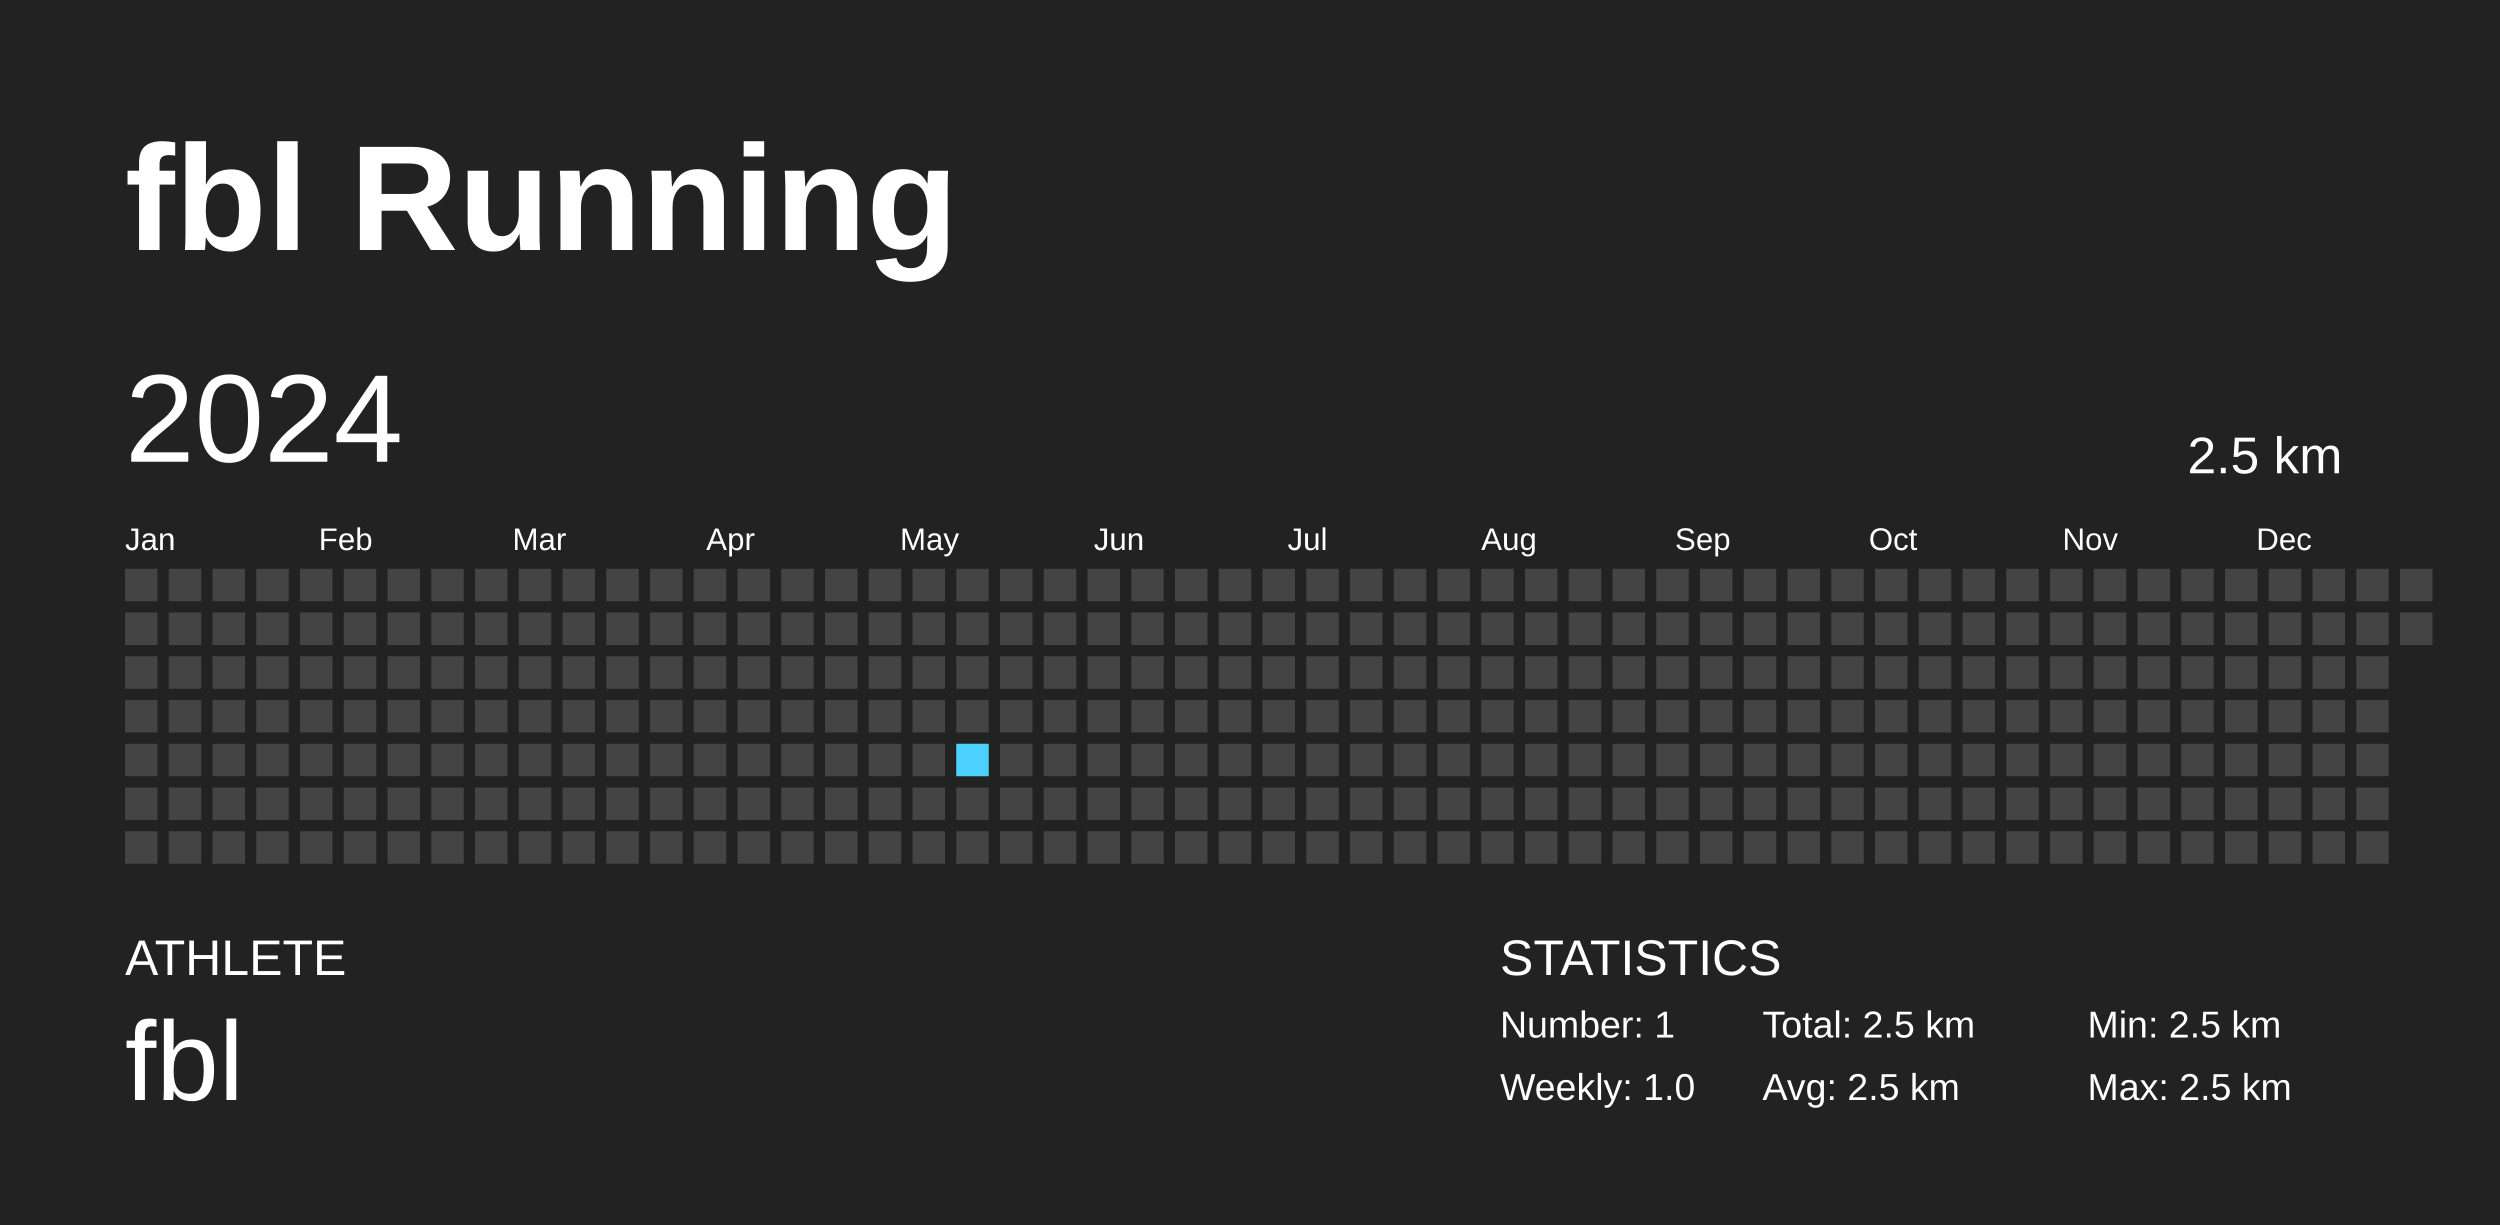
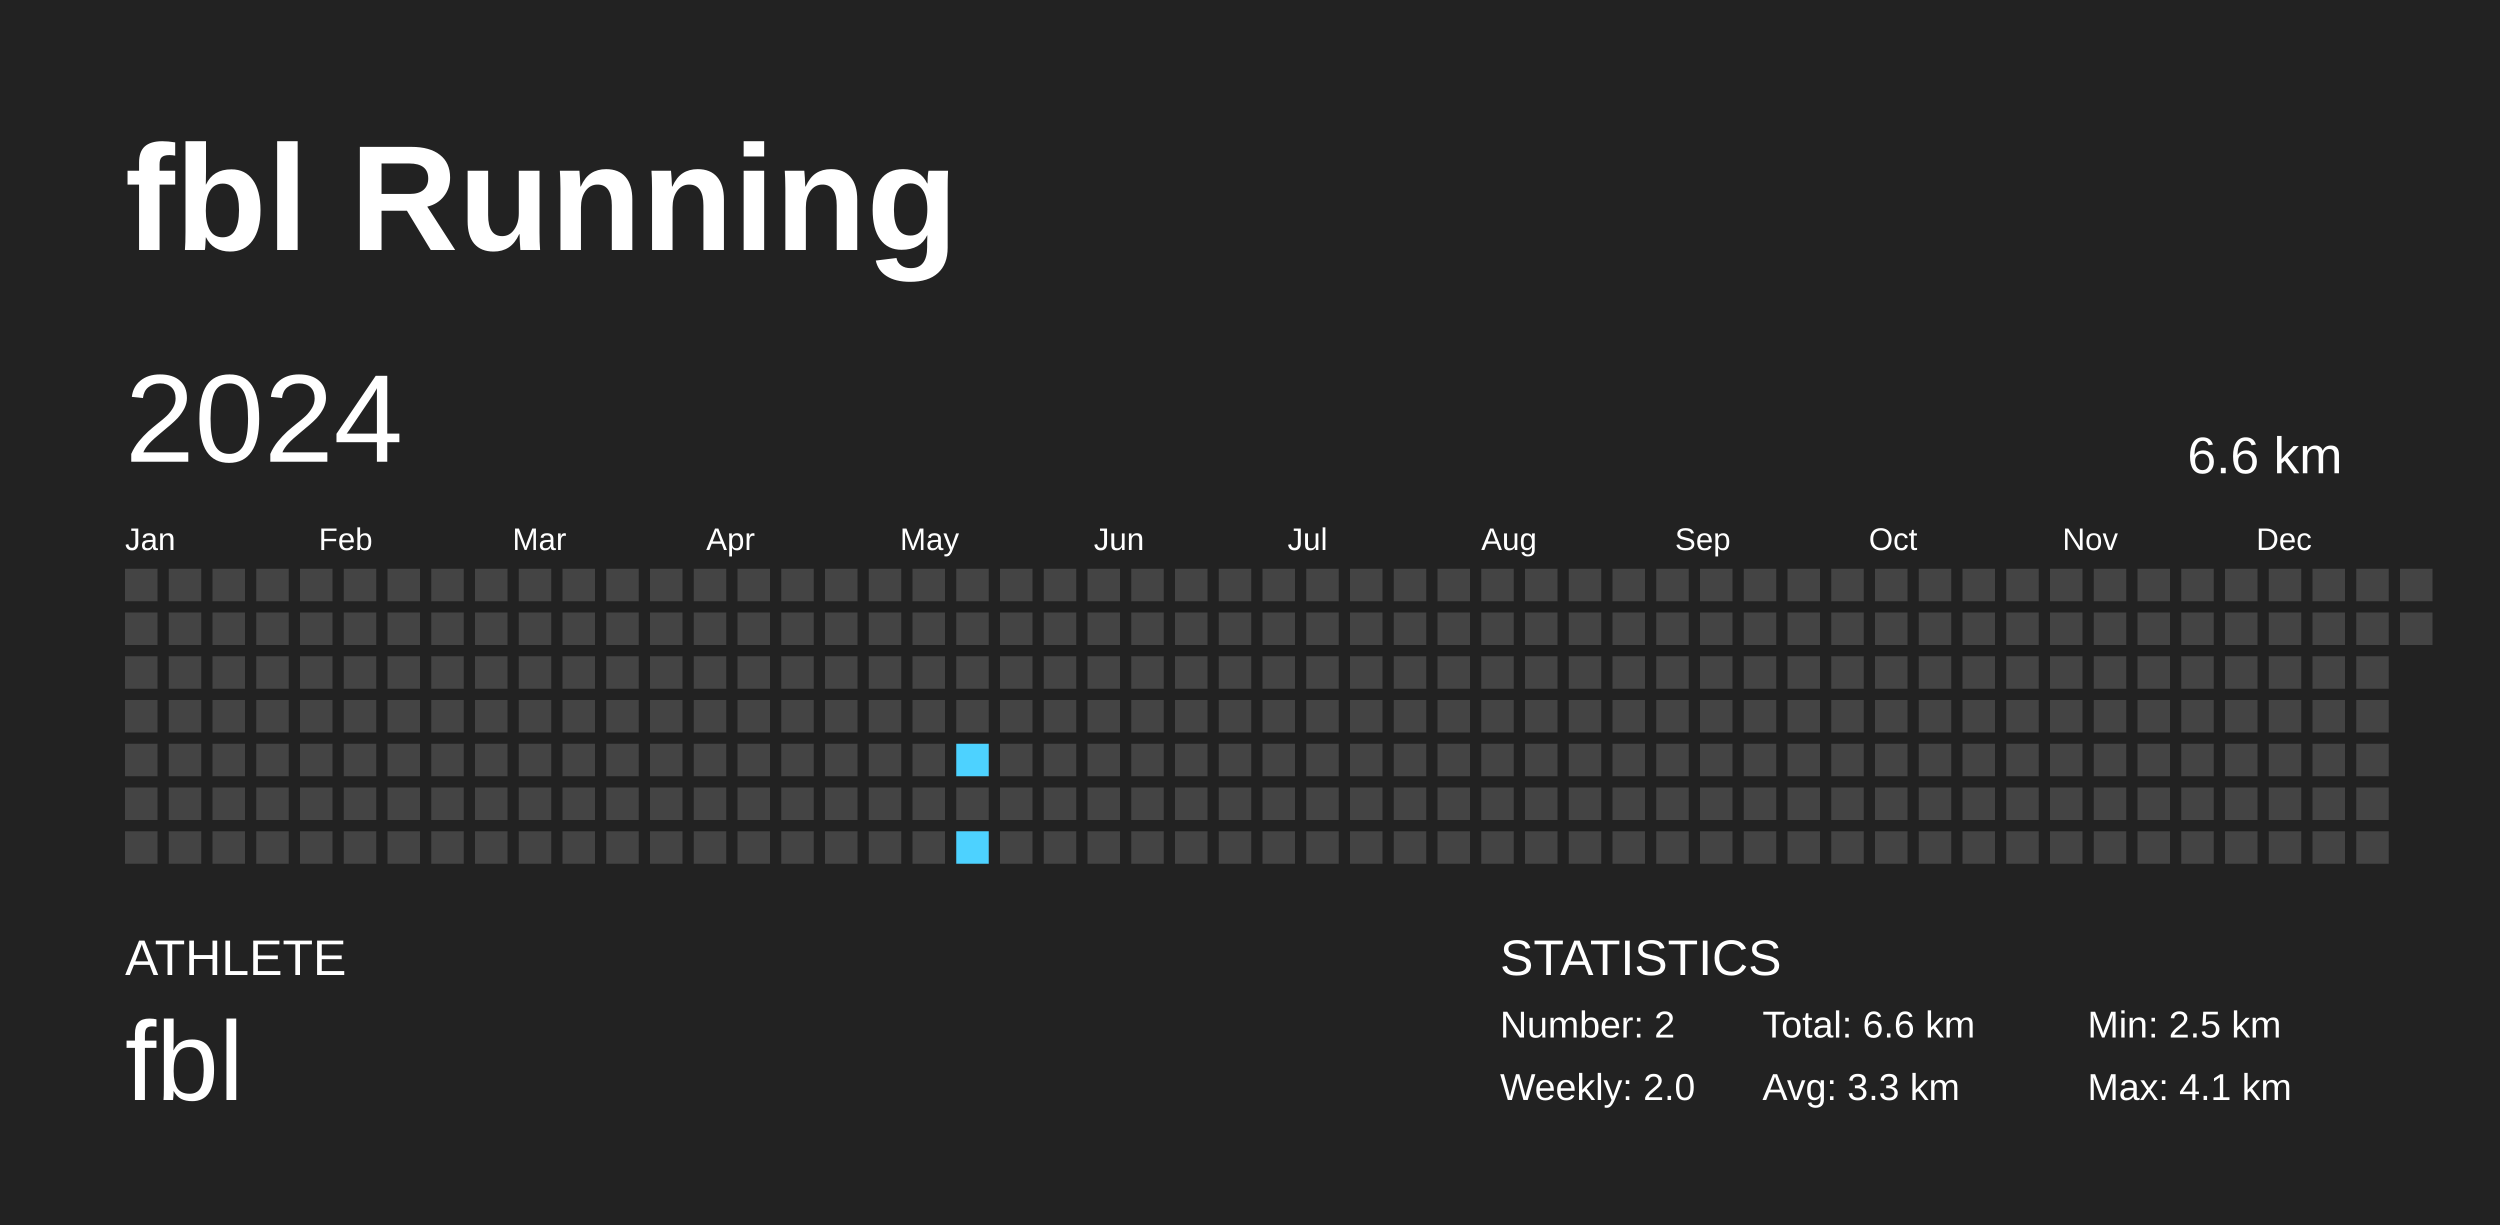
<svg xmlns="http://www.w3.org/2000/svg" baseProfile="full" height="98mm" version="1.1" viewBox="0,0,200,98" width="200mm">
  <defs />
  <rect fill="#222222" height="98" width="200" x="0" y="0" />
  <text fill="#FFFFFF" style="font-size:12px; font-family:Arial; font-weight:bold;" x="10" y="20">fbl Running</text>
  <text fill="#FFFFFF" style="font-size:4px; font-family:Arial" x="10" y="78">ATHLETE</text>
  <text fill="#FFFFFF" style="font-size:9px; font-family:Arial" x="10" y="88">fbl</text>
  <text fill="#FFFFFF" style="font-size:4px; font-family:Arial" x="120" y="78">STATISTICS</text>
-   <text fill="#FFFFFF" style="font-size:3px; font-family:Arial" x="120" y="83">Number: 1</text>
-   <text fill="#FFFFFF" style="font-size:3px; font-family:Arial" x="120" y="88">Weekly: 1.0</text>
-   <text fill="#FFFFFF" style="font-size:3px; font-family:Arial" x="141" y="83">Total: 2.5 km</text>
-   <text fill="#FFFFFF" style="font-size:3px; font-family:Arial" x="141" y="88">Avg: 2.5 km</text>
+   <text fill="#FFFFFF" style="font-size:3px; font-family:Arial" x="120" y="83">Number: 2</text>
+   <text fill="#FFFFFF" style="font-size:3px; font-family:Arial" x="120" y="88">Weekly: 2.0</text>
+   <text fill="#FFFFFF" style="font-size:3px; font-family:Arial" x="141" y="83">Total: 6.6 km</text>
+   <text fill="#FFFFFF" style="font-size:3px; font-family:Arial" x="141" y="88">Avg: 3.3 km</text>
  <text fill="#FFFFFF" style="font-size:3px; font-family:Arial" x="167" y="83">Min: 2.5 km</text>
-   <text fill="#FFFFFF" style="font-size:3px; font-family:Arial" x="167" y="88">Max: 2.5 km</text>
+   <text fill="#FFFFFF" style="font-size:3px; font-family:Arial" x="167" y="88">Max: 4.1 km</text>
  <text dominant-baseline="hanging" fill="#FFFFFF" style="font-size:10.0px; font-family:Arial;" x="10" y="30">2024</text>
-   <text dominant-baseline="hanging" fill="#FFFFFF" style="font-size:4.125px; font-family:Arial;" x="175" y="35">2.5 km</text>
+   <text dominant-baseline="hanging" fill="#FFFFFF" style="font-size:4.125px; font-family:Arial;" x="175" y="35">6.6 km</text>
  <text fill="#FFFFFF" style="font-size:2.5px; font-family:Arial" x="10.0" y="44">Jan</text>
  <text fill="#FFFFFF" style="font-size:2.5px; font-family:Arial" x="25.5" y="44">Feb</text>
  <text fill="#FFFFFF" style="font-size:2.5px; font-family:Arial" x="41.0" y="44">Mar</text>
  <text fill="#FFFFFF" style="font-size:2.5px; font-family:Arial" x="56.5" y="44">Apr</text>
  <text fill="#FFFFFF" style="font-size:2.5px; font-family:Arial" x="72.0" y="44">May</text>
  <text fill="#FFFFFF" style="font-size:2.5px; font-family:Arial" x="87.5" y="44">Jun</text>
  <text fill="#FFFFFF" style="font-size:2.5px; font-family:Arial" x="103.0" y="44">Jul</text>
  <text fill="#FFFFFF" style="font-size:2.5px; font-family:Arial" x="118.5" y="44">Aug</text>
  <text fill="#FFFFFF" style="font-size:2.5px; font-family:Arial" x="134.0" y="44">Sep</text>
  <text fill="#FFFFFF" style="font-size:2.5px; font-family:Arial" x="149.5" y="44">Oct</text>
  <text fill="#FFFFFF" style="font-size:2.5px; font-family:Arial" x="165.0" y="44">Nov</text>
  <text fill="#FFFFFF" style="font-size:2.5px; font-family:Arial" x="180.5" y="44">Dec</text>
  <rect fill="#444444" height="2.6" width="2.6" x="10.0" y="45.5" />
  <rect fill="#444444" height="2.6" width="2.6" x="10.0" y="49.0" />
  <rect fill="#444444" height="2.6" width="2.6" x="10.0" y="52.5" />
  <rect fill="#444444" height="2.6" width="2.6" x="10.0" y="56.0" />
  <rect fill="#444444" height="2.6" width="2.6" x="10.0" y="59.5" />
  <rect fill="#444444" height="2.6" width="2.6" x="10.0" y="63.0" />
  <rect fill="#444444" height="2.6" width="2.6" x="10.0" y="66.5" />
  <rect fill="#444444" height="2.6" width="2.6" x="13.5" y="45.5" />
  <rect fill="#444444" height="2.6" width="2.6" x="13.5" y="49.0" />
  <rect fill="#444444" height="2.6" width="2.6" x="13.5" y="52.5" />
  <rect fill="#444444" height="2.6" width="2.6" x="13.5" y="56.0" />
  <rect fill="#444444" height="2.6" width="2.6" x="13.5" y="59.5" />
  <rect fill="#444444" height="2.6" width="2.6" x="13.5" y="63.0" />
  <rect fill="#444444" height="2.6" width="2.6" x="13.5" y="66.5" />
  <rect fill="#444444" height="2.6" width="2.6" x="17.0" y="45.5" />
  <rect fill="#444444" height="2.6" width="2.6" x="17.0" y="49.0" />
  <rect fill="#444444" height="2.6" width="2.6" x="17.0" y="52.5" />
  <rect fill="#444444" height="2.6" width="2.6" x="17.0" y="56.0" />
  <rect fill="#444444" height="2.6" width="2.6" x="17.0" y="59.5" />
  <rect fill="#444444" height="2.6" width="2.6" x="17.0" y="63.0" />
  <rect fill="#444444" height="2.6" width="2.6" x="17.0" y="66.5" />
  <rect fill="#444444" height="2.6" width="2.6" x="20.5" y="45.5" />
  <rect fill="#444444" height="2.6" width="2.6" x="20.5" y="49.0" />
  <rect fill="#444444" height="2.6" width="2.6" x="20.5" y="52.5" />
  <rect fill="#444444" height="2.6" width="2.6" x="20.5" y="56.0" />
  <rect fill="#444444" height="2.6" width="2.6" x="20.5" y="59.5" />
  <rect fill="#444444" height="2.6" width="2.6" x="20.5" y="63.0" />
  <rect fill="#444444" height="2.6" width="2.6" x="20.5" y="66.5" />
  <rect fill="#444444" height="2.6" width="2.6" x="24.0" y="45.5" />
  <rect fill="#444444" height="2.6" width="2.6" x="24.0" y="49.0" />
  <rect fill="#444444" height="2.6" width="2.6" x="24.0" y="52.5" />
  <rect fill="#444444" height="2.6" width="2.6" x="24.0" y="56.0" />
  <rect fill="#444444" height="2.6" width="2.6" x="24.0" y="59.5" />
  <rect fill="#444444" height="2.6" width="2.6" x="24.0" y="63.0" />
  <rect fill="#444444" height="2.6" width="2.6" x="24.0" y="66.5" />
  <rect fill="#444444" height="2.6" width="2.6" x="27.5" y="45.5" />
  <rect fill="#444444" height="2.6" width="2.6" x="27.5" y="49.0" />
  <rect fill="#444444" height="2.6" width="2.6" x="27.5" y="52.5" />
  <rect fill="#444444" height="2.6" width="2.6" x="27.5" y="56.0" />
  <rect fill="#444444" height="2.6" width="2.6" x="27.5" y="59.5" />
  <rect fill="#444444" height="2.6" width="2.6" x="27.5" y="63.0" />
  <rect fill="#444444" height="2.6" width="2.6" x="27.5" y="66.5" />
  <rect fill="#444444" height="2.6" width="2.6" x="31.0" y="45.5" />
  <rect fill="#444444" height="2.6" width="2.6" x="31.0" y="49.0" />
  <rect fill="#444444" height="2.6" width="2.6" x="31.0" y="52.5" />
  <rect fill="#444444" height="2.6" width="2.6" x="31.0" y="56.0" />
  <rect fill="#444444" height="2.6" width="2.6" x="31.0" y="59.5" />
  <rect fill="#444444" height="2.6" width="2.6" x="31.0" y="63.0" />
  <rect fill="#444444" height="2.6" width="2.6" x="31.0" y="66.5" />
  <rect fill="#444444" height="2.6" width="2.6" x="34.5" y="45.5" />
  <rect fill="#444444" height="2.6" width="2.6" x="34.5" y="49.0" />
  <rect fill="#444444" height="2.6" width="2.6" x="34.5" y="52.5" />
  <rect fill="#444444" height="2.6" width="2.6" x="34.5" y="56.0" />
  <rect fill="#444444" height="2.6" width="2.6" x="34.5" y="59.5" />
  <rect fill="#444444" height="2.6" width="2.6" x="34.5" y="63.0" />
  <rect fill="#444444" height="2.6" width="2.6" x="34.5" y="66.5" />
  <rect fill="#444444" height="2.6" width="2.6" x="38.0" y="45.5" />
  <rect fill="#444444" height="2.6" width="2.6" x="38.0" y="49.0" />
  <rect fill="#444444" height="2.6" width="2.6" x="38.0" y="52.5" />
  <rect fill="#444444" height="2.6" width="2.6" x="38.0" y="56.0" />
  <rect fill="#444444" height="2.6" width="2.6" x="38.0" y="59.5" />
  <rect fill="#444444" height="2.6" width="2.6" x="38.0" y="63.0" />
  <rect fill="#444444" height="2.6" width="2.6" x="38.0" y="66.5" />
  <rect fill="#444444" height="2.6" width="2.6" x="41.5" y="45.5" />
  <rect fill="#444444" height="2.6" width="2.6" x="41.5" y="49.0" />
  <rect fill="#444444" height="2.6" width="2.6" x="41.5" y="52.5" />
  <rect fill="#444444" height="2.6" width="2.6" x="41.5" y="56.0" />
  <rect fill="#444444" height="2.6" width="2.6" x="41.5" y="59.5" />
  <rect fill="#444444" height="2.6" width="2.6" x="41.5" y="63.0" />
  <rect fill="#444444" height="2.6" width="2.6" x="41.5" y="66.5" />
  <rect fill="#444444" height="2.6" width="2.6" x="45.0" y="45.5" />
  <rect fill="#444444" height="2.6" width="2.6" x="45.0" y="49.0" />
  <rect fill="#444444" height="2.6" width="2.6" x="45.0" y="52.5" />
  <rect fill="#444444" height="2.6" width="2.6" x="45.0" y="56.0" />
  <rect fill="#444444" height="2.6" width="2.6" x="45.0" y="59.5" />
  <rect fill="#444444" height="2.6" width="2.6" x="45.0" y="63.0" />
  <rect fill="#444444" height="2.6" width="2.6" x="45.0" y="66.5" />
  <rect fill="#444444" height="2.6" width="2.6" x="48.5" y="45.5" />
  <rect fill="#444444" height="2.6" width="2.6" x="48.5" y="49.0" />
  <rect fill="#444444" height="2.6" width="2.6" x="48.5" y="52.5" />
  <rect fill="#444444" height="2.6" width="2.6" x="48.5" y="56.0" />
  <rect fill="#444444" height="2.6" width="2.6" x="48.5" y="59.5" />
  <rect fill="#444444" height="2.6" width="2.6" x="48.5" y="63.0" />
  <rect fill="#444444" height="2.6" width="2.6" x="48.5" y="66.5" />
  <rect fill="#444444" height="2.6" width="2.6" x="52.0" y="45.5" />
  <rect fill="#444444" height="2.6" width="2.6" x="52.0" y="49.0" />
  <rect fill="#444444" height="2.6" width="2.6" x="52.0" y="52.5" />
  <rect fill="#444444" height="2.6" width="2.6" x="52.0" y="56.0" />
  <rect fill="#444444" height="2.6" width="2.6" x="52.0" y="59.5" />
  <rect fill="#444444" height="2.6" width="2.6" x="52.0" y="63.0" />
  <rect fill="#444444" height="2.6" width="2.6" x="52.0" y="66.5" />
  <rect fill="#444444" height="2.6" width="2.6" x="55.5" y="45.5" />
  <rect fill="#444444" height="2.6" width="2.6" x="55.5" y="49.0" />
  <rect fill="#444444" height="2.6" width="2.6" x="55.5" y="52.5" />
  <rect fill="#444444" height="2.6" width="2.6" x="55.5" y="56.0" />
  <rect fill="#444444" height="2.6" width="2.6" x="55.5" y="59.5" />
  <rect fill="#444444" height="2.6" width="2.6" x="55.5" y="63.0" />
  <rect fill="#444444" height="2.6" width="2.6" x="55.5" y="66.5" />
  <rect fill="#444444" height="2.6" width="2.6" x="59.0" y="45.5" />
  <rect fill="#444444" height="2.6" width="2.6" x="59.0" y="49.0" />
  <rect fill="#444444" height="2.6" width="2.6" x="59.0" y="52.5" />
  <rect fill="#444444" height="2.6" width="2.6" x="59.0" y="56.0" />
  <rect fill="#444444" height="2.6" width="2.6" x="59.0" y="59.5" />
  <rect fill="#444444" height="2.6" width="2.6" x="59.0" y="63.0" />
  <rect fill="#444444" height="2.6" width="2.6" x="59.0" y="66.5" />
  <rect fill="#444444" height="2.6" width="2.6" x="62.5" y="45.5" />
  <rect fill="#444444" height="2.6" width="2.6" x="62.5" y="49.0" />
  <rect fill="#444444" height="2.6" width="2.6" x="62.5" y="52.5" />
  <rect fill="#444444" height="2.6" width="2.6" x="62.5" y="56.0" />
  <rect fill="#444444" height="2.6" width="2.6" x="62.5" y="59.5" />
  <rect fill="#444444" height="2.6" width="2.6" x="62.5" y="63.0" />
  <rect fill="#444444" height="2.6" width="2.6" x="62.5" y="66.5" />
  <rect fill="#444444" height="2.6" width="2.6" x="66.0" y="45.5" />
  <rect fill="#444444" height="2.6" width="2.6" x="66.0" y="49.0" />
  <rect fill="#444444" height="2.6" width="2.6" x="66.0" y="52.5" />
  <rect fill="#444444" height="2.6" width="2.6" x="66.0" y="56.0" />
  <rect fill="#444444" height="2.6" width="2.6" x="66.0" y="59.5" />
  <rect fill="#444444" height="2.6" width="2.6" x="66.0" y="63.0" />
  <rect fill="#444444" height="2.6" width="2.6" x="66.0" y="66.5" />
  <rect fill="#444444" height="2.6" width="2.6" x="69.5" y="45.5" />
  <rect fill="#444444" height="2.6" width="2.6" x="69.5" y="49.0" />
  <rect fill="#444444" height="2.6" width="2.6" x="69.5" y="52.5" />
  <rect fill="#444444" height="2.6" width="2.6" x="69.5" y="56.0" />
  <rect fill="#444444" height="2.6" width="2.6" x="69.5" y="59.5" />
  <rect fill="#444444" height="2.6" width="2.6" x="69.5" y="63.0" />
  <rect fill="#444444" height="2.6" width="2.6" x="69.5" y="66.5" />
  <rect fill="#444444" height="2.6" width="2.6" x="73.0" y="45.5" />
  <rect fill="#444444" height="2.6" width="2.6" x="73.0" y="49.0" />
  <rect fill="#444444" height="2.6" width="2.6" x="73.0" y="52.5" />
  <rect fill="#444444" height="2.6" width="2.6" x="73.0" y="56.0" />
  <rect fill="#444444" height="2.6" width="2.6" x="73.0" y="59.5" />
  <rect fill="#444444" height="2.6" width="2.6" x="73.0" y="63.0" />
  <rect fill="#444444" height="2.6" width="2.6" x="73.0" y="66.5" />
  <rect fill="#444444" height="2.6" width="2.6" x="76.5" y="45.5" />
  <rect fill="#444444" height="2.6" width="2.6" x="76.5" y="49.0" />
  <rect fill="#444444" height="2.6" width="2.6" x="76.5" y="52.5" />
  <rect fill="#444444" height="2.6" width="2.6" x="76.5" y="56.0" />
-   <rect fill="#4DD2FF" height="2.6" width="2.6" x="76.5" y="59.5" />
+   <rect fill="#4dd2ff" height="2.6" width="2.6" x="76.5" y="59.5" />
  <rect fill="#444444" height="2.6" width="2.6" x="76.5" y="63.0" />
-   <rect fill="#444444" height="2.6" width="2.6" x="76.5" y="66.5" />
+   <rect fill="#4dd2ff" height="2.6" width="2.6" x="76.5" y="66.5" />
  <rect fill="#444444" height="2.6" width="2.6" x="80.0" y="45.5" />
  <rect fill="#444444" height="2.6" width="2.6" x="80.0" y="49.0" />
  <rect fill="#444444" height="2.6" width="2.6" x="80.0" y="52.5" />
  <rect fill="#444444" height="2.6" width="2.6" x="80.0" y="56.0" />
  <rect fill="#444444" height="2.6" width="2.6" x="80.0" y="59.5" />
  <rect fill="#444444" height="2.6" width="2.6" x="80.0" y="63.0" />
  <rect fill="#444444" height="2.6" width="2.6" x="80.0" y="66.5" />
  <rect fill="#444444" height="2.6" width="2.6" x="83.5" y="45.5" />
  <rect fill="#444444" height="2.6" width="2.6" x="83.5" y="49.0" />
  <rect fill="#444444" height="2.6" width="2.6" x="83.5" y="52.5" />
  <rect fill="#444444" height="2.6" width="2.6" x="83.5" y="56.0" />
  <rect fill="#444444" height="2.6" width="2.6" x="83.5" y="59.5" />
  <rect fill="#444444" height="2.6" width="2.6" x="83.5" y="63.0" />
  <rect fill="#444444" height="2.6" width="2.6" x="83.5" y="66.5" />
  <rect fill="#444444" height="2.6" width="2.6" x="87.0" y="45.5" />
  <rect fill="#444444" height="2.6" width="2.6" x="87.0" y="49.0" />
  <rect fill="#444444" height="2.6" width="2.6" x="87.0" y="52.5" />
  <rect fill="#444444" height="2.6" width="2.6" x="87.0" y="56.0" />
  <rect fill="#444444" height="2.6" width="2.6" x="87.0" y="59.5" />
  <rect fill="#444444" height="2.6" width="2.6" x="87.0" y="63.0" />
  <rect fill="#444444" height="2.6" width="2.6" x="87.0" y="66.5" />
  <rect fill="#444444" height="2.6" width="2.6" x="90.5" y="45.5" />
  <rect fill="#444444" height="2.6" width="2.6" x="90.5" y="49.0" />
  <rect fill="#444444" height="2.6" width="2.6" x="90.5" y="52.5" />
  <rect fill="#444444" height="2.6" width="2.6" x="90.5" y="56.0" />
  <rect fill="#444444" height="2.6" width="2.6" x="90.5" y="59.5" />
  <rect fill="#444444" height="2.6" width="2.6" x="90.5" y="63.0" />
  <rect fill="#444444" height="2.6" width="2.6" x="90.5" y="66.5" />
  <rect fill="#444444" height="2.6" width="2.6" x="94.0" y="45.5" />
  <rect fill="#444444" height="2.6" width="2.6" x="94.0" y="49.0" />
  <rect fill="#444444" height="2.6" width="2.6" x="94.0" y="52.5" />
  <rect fill="#444444" height="2.6" width="2.6" x="94.0" y="56.0" />
  <rect fill="#444444" height="2.6" width="2.6" x="94.0" y="59.5" />
  <rect fill="#444444" height="2.6" width="2.6" x="94.0" y="63.0" />
  <rect fill="#444444" height="2.6" width="2.6" x="94.0" y="66.5" />
  <rect fill="#444444" height="2.6" width="2.6" x="97.5" y="45.5" />
  <rect fill="#444444" height="2.6" width="2.6" x="97.5" y="49.0" />
  <rect fill="#444444" height="2.6" width="2.6" x="97.5" y="52.5" />
  <rect fill="#444444" height="2.6" width="2.6" x="97.5" y="56.0" />
  <rect fill="#444444" height="2.6" width="2.6" x="97.5" y="59.5" />
  <rect fill="#444444" height="2.6" width="2.6" x="97.5" y="63.0" />
  <rect fill="#444444" height="2.6" width="2.6" x="97.5" y="66.5" />
  <rect fill="#444444" height="2.6" width="2.6" x="101.0" y="45.5" />
  <rect fill="#444444" height="2.6" width="2.6" x="101.0" y="49.0" />
  <rect fill="#444444" height="2.6" width="2.6" x="101.0" y="52.5" />
  <rect fill="#444444" height="2.6" width="2.6" x="101.0" y="56.0" />
  <rect fill="#444444" height="2.6" width="2.6" x="101.0" y="59.5" />
  <rect fill="#444444" height="2.6" width="2.6" x="101.0" y="63.0" />
  <rect fill="#444444" height="2.6" width="2.6" x="101.0" y="66.5" />
  <rect fill="#444444" height="2.6" width="2.6" x="104.5" y="45.5" />
  <rect fill="#444444" height="2.6" width="2.6" x="104.5" y="49.0" />
  <rect fill="#444444" height="2.6" width="2.6" x="104.5" y="52.5" />
  <rect fill="#444444" height="2.6" width="2.6" x="104.5" y="56.0" />
  <rect fill="#444444" height="2.6" width="2.6" x="104.5" y="59.5" />
  <rect fill="#444444" height="2.6" width="2.6" x="104.5" y="63.0" />
  <rect fill="#444444" height="2.6" width="2.6" x="104.5" y="66.5" />
  <rect fill="#444444" height="2.6" width="2.6" x="108.0" y="45.5" />
  <rect fill="#444444" height="2.6" width="2.6" x="108.0" y="49.0" />
  <rect fill="#444444" height="2.6" width="2.6" x="108.0" y="52.5" />
  <rect fill="#444444" height="2.6" width="2.6" x="108.0" y="56.0" />
  <rect fill="#444444" height="2.6" width="2.6" x="108.0" y="59.5" />
  <rect fill="#444444" height="2.6" width="2.6" x="108.0" y="63.0" />
  <rect fill="#444444" height="2.6" width="2.6" x="108.0" y="66.5" />
  <rect fill="#444444" height="2.6" width="2.6" x="111.5" y="45.5" />
  <rect fill="#444444" height="2.6" width="2.6" x="111.5" y="49.0" />
  <rect fill="#444444" height="2.6" width="2.6" x="111.5" y="52.5" />
  <rect fill="#444444" height="2.6" width="2.6" x="111.5" y="56.0" />
  <rect fill="#444444" height="2.6" width="2.6" x="111.5" y="59.5" />
  <rect fill="#444444" height="2.6" width="2.6" x="111.5" y="63.0" />
  <rect fill="#444444" height="2.6" width="2.6" x="111.5" y="66.5" />
  <rect fill="#444444" height="2.6" width="2.6" x="115.0" y="45.5" />
  <rect fill="#444444" height="2.6" width="2.6" x="115.0" y="49.0" />
  <rect fill="#444444" height="2.6" width="2.6" x="115.0" y="52.5" />
  <rect fill="#444444" height="2.6" width="2.6" x="115.0" y="56.0" />
  <rect fill="#444444" height="2.6" width="2.6" x="115.0" y="59.5" />
  <rect fill="#444444" height="2.6" width="2.6" x="115.0" y="63.0" />
  <rect fill="#444444" height="2.6" width="2.6" x="115.0" y="66.5" />
  <rect fill="#444444" height="2.6" width="2.6" x="118.5" y="45.5" />
  <rect fill="#444444" height="2.6" width="2.6" x="118.5" y="49.0" />
  <rect fill="#444444" height="2.6" width="2.6" x="118.5" y="52.5" />
  <rect fill="#444444" height="2.6" width="2.6" x="118.5" y="56.0" />
  <rect fill="#444444" height="2.6" width="2.6" x="118.5" y="59.5" />
  <rect fill="#444444" height="2.6" width="2.6" x="118.5" y="63.0" />
  <rect fill="#444444" height="2.6" width="2.6" x="118.5" y="66.5" />
  <rect fill="#444444" height="2.6" width="2.6" x="122.0" y="45.5" />
  <rect fill="#444444" height="2.6" width="2.6" x="122.0" y="49.0" />
  <rect fill="#444444" height="2.6" width="2.6" x="122.0" y="52.5" />
  <rect fill="#444444" height="2.6" width="2.6" x="122.0" y="56.0" />
  <rect fill="#444444" height="2.6" width="2.6" x="122.0" y="59.5" />
  <rect fill="#444444" height="2.6" width="2.6" x="122.0" y="63.0" />
  <rect fill="#444444" height="2.6" width="2.6" x="122.0" y="66.5" />
  <rect fill="#444444" height="2.6" width="2.6" x="125.5" y="45.5" />
  <rect fill="#444444" height="2.6" width="2.6" x="125.5" y="49.0" />
  <rect fill="#444444" height="2.6" width="2.6" x="125.5" y="52.5" />
  <rect fill="#444444" height="2.6" width="2.6" x="125.5" y="56.0" />
  <rect fill="#444444" height="2.6" width="2.6" x="125.5" y="59.5" />
  <rect fill="#444444" height="2.6" width="2.6" x="125.5" y="63.0" />
  <rect fill="#444444" height="2.6" width="2.6" x="125.5" y="66.5" />
  <rect fill="#444444" height="2.6" width="2.6" x="129.0" y="45.5" />
  <rect fill="#444444" height="2.6" width="2.6" x="129.0" y="49.0" />
  <rect fill="#444444" height="2.6" width="2.6" x="129.0" y="52.5" />
  <rect fill="#444444" height="2.6" width="2.6" x="129.0" y="56.0" />
  <rect fill="#444444" height="2.6" width="2.6" x="129.0" y="59.5" />
  <rect fill="#444444" height="2.6" width="2.6" x="129.0" y="63.0" />
  <rect fill="#444444" height="2.6" width="2.6" x="129.0" y="66.5" />
  <rect fill="#444444" height="2.6" width="2.6" x="132.5" y="45.5" />
  <rect fill="#444444" height="2.6" width="2.6" x="132.5" y="49.0" />
  <rect fill="#444444" height="2.6" width="2.6" x="132.5" y="52.5" />
  <rect fill="#444444" height="2.6" width="2.6" x="132.5" y="56.0" />
  <rect fill="#444444" height="2.6" width="2.6" x="132.5" y="59.5" />
  <rect fill="#444444" height="2.6" width="2.6" x="132.5" y="63.0" />
  <rect fill="#444444" height="2.6" width="2.6" x="132.5" y="66.5" />
  <rect fill="#444444" height="2.6" width="2.6" x="136.0" y="45.5" />
  <rect fill="#444444" height="2.6" width="2.6" x="136.0" y="49.0" />
  <rect fill="#444444" height="2.6" width="2.6" x="136.0" y="52.5" />
  <rect fill="#444444" height="2.6" width="2.6" x="136.0" y="56.0" />
  <rect fill="#444444" height="2.6" width="2.6" x="136.0" y="59.5" />
  <rect fill="#444444" height="2.6" width="2.6" x="136.0" y="63.0" />
  <rect fill="#444444" height="2.6" width="2.6" x="136.0" y="66.5" />
  <rect fill="#444444" height="2.6" width="2.6" x="139.5" y="45.5" />
  <rect fill="#444444" height="2.6" width="2.6" x="139.5" y="49.0" />
  <rect fill="#444444" height="2.6" width="2.6" x="139.5" y="52.5" />
  <rect fill="#444444" height="2.6" width="2.6" x="139.5" y="56.0" />
  <rect fill="#444444" height="2.6" width="2.6" x="139.5" y="59.5" />
  <rect fill="#444444" height="2.6" width="2.6" x="139.5" y="63.0" />
  <rect fill="#444444" height="2.6" width="2.6" x="139.5" y="66.5" />
  <rect fill="#444444" height="2.6" width="2.6" x="143.0" y="45.5" />
  <rect fill="#444444" height="2.6" width="2.6" x="143.0" y="49.0" />
  <rect fill="#444444" height="2.6" width="2.6" x="143.0" y="52.5" />
  <rect fill="#444444" height="2.6" width="2.6" x="143.0" y="56.0" />
  <rect fill="#444444" height="2.6" width="2.6" x="143.0" y="59.5" />
  <rect fill="#444444" height="2.6" width="2.6" x="143.0" y="63.0" />
  <rect fill="#444444" height="2.6" width="2.6" x="143.0" y="66.5" />
  <rect fill="#444444" height="2.6" width="2.6" x="146.5" y="45.5" />
  <rect fill="#444444" height="2.6" width="2.6" x="146.5" y="49.0" />
  <rect fill="#444444" height="2.6" width="2.6" x="146.5" y="52.5" />
  <rect fill="#444444" height="2.6" width="2.6" x="146.5" y="56.0" />
  <rect fill="#444444" height="2.6" width="2.6" x="146.5" y="59.5" />
  <rect fill="#444444" height="2.6" width="2.6" x="146.5" y="63.0" />
  <rect fill="#444444" height="2.6" width="2.6" x="146.5" y="66.5" />
  <rect fill="#444444" height="2.6" width="2.6" x="150.0" y="45.5" />
  <rect fill="#444444" height="2.6" width="2.6" x="150.0" y="49.0" />
  <rect fill="#444444" height="2.6" width="2.6" x="150.0" y="52.5" />
  <rect fill="#444444" height="2.6" width="2.6" x="150.0" y="56.0" />
  <rect fill="#444444" height="2.6" width="2.6" x="150.0" y="59.5" />
  <rect fill="#444444" height="2.6" width="2.6" x="150.0" y="63.0" />
  <rect fill="#444444" height="2.6" width="2.6" x="150.0" y="66.5" />
  <rect fill="#444444" height="2.6" width="2.6" x="153.5" y="45.5" />
  <rect fill="#444444" height="2.6" width="2.6" x="153.5" y="49.0" />
  <rect fill="#444444" height="2.6" width="2.6" x="153.5" y="52.5" />
  <rect fill="#444444" height="2.6" width="2.6" x="153.5" y="56.0" />
  <rect fill="#444444" height="2.6" width="2.6" x="153.5" y="59.5" />
  <rect fill="#444444" height="2.6" width="2.6" x="153.5" y="63.0" />
  <rect fill="#444444" height="2.6" width="2.6" x="153.5" y="66.5" />
  <rect fill="#444444" height="2.6" width="2.6" x="157.0" y="45.5" />
  <rect fill="#444444" height="2.6" width="2.6" x="157.0" y="49.0" />
  <rect fill="#444444" height="2.6" width="2.6" x="157.0" y="52.5" />
  <rect fill="#444444" height="2.6" width="2.6" x="157.0" y="56.0" />
  <rect fill="#444444" height="2.6" width="2.6" x="157.0" y="59.5" />
  <rect fill="#444444" height="2.6" width="2.6" x="157.0" y="63.0" />
  <rect fill="#444444" height="2.6" width="2.6" x="157.0" y="66.5" />
  <rect fill="#444444" height="2.6" width="2.6" x="160.5" y="45.5" />
  <rect fill="#444444" height="2.6" width="2.6" x="160.5" y="49.0" />
  <rect fill="#444444" height="2.6" width="2.6" x="160.5" y="52.5" />
  <rect fill="#444444" height="2.6" width="2.6" x="160.5" y="56.0" />
  <rect fill="#444444" height="2.6" width="2.6" x="160.5" y="59.5" />
  <rect fill="#444444" height="2.6" width="2.6" x="160.5" y="63.0" />
  <rect fill="#444444" height="2.6" width="2.6" x="160.5" y="66.5" />
  <rect fill="#444444" height="2.6" width="2.6" x="164.0" y="45.5" />
  <rect fill="#444444" height="2.6" width="2.6" x="164.0" y="49.0" />
  <rect fill="#444444" height="2.6" width="2.6" x="164.0" y="52.5" />
  <rect fill="#444444" height="2.6" width="2.6" x="164.0" y="56.0" />
  <rect fill="#444444" height="2.6" width="2.6" x="164.0" y="59.5" />
  <rect fill="#444444" height="2.6" width="2.6" x="164.0" y="63.0" />
  <rect fill="#444444" height="2.6" width="2.6" x="164.0" y="66.5" />
  <rect fill="#444444" height="2.6" width="2.6" x="167.5" y="45.5" />
  <rect fill="#444444" height="2.6" width="2.6" x="167.5" y="49.0" />
  <rect fill="#444444" height="2.6" width="2.6" x="167.5" y="52.5" />
  <rect fill="#444444" height="2.6" width="2.6" x="167.5" y="56.0" />
  <rect fill="#444444" height="2.6" width="2.6" x="167.5" y="59.5" />
  <rect fill="#444444" height="2.6" width="2.6" x="167.5" y="63.0" />
  <rect fill="#444444" height="2.6" width="2.6" x="167.5" y="66.5" />
  <rect fill="#444444" height="2.6" width="2.6" x="171.0" y="45.5" />
  <rect fill="#444444" height="2.6" width="2.6" x="171.0" y="49.0" />
  <rect fill="#444444" height="2.6" width="2.6" x="171.0" y="52.5" />
  <rect fill="#444444" height="2.6" width="2.6" x="171.0" y="56.0" />
  <rect fill="#444444" height="2.6" width="2.6" x="171.0" y="59.5" />
  <rect fill="#444444" height="2.6" width="2.6" x="171.0" y="63.0" />
  <rect fill="#444444" height="2.6" width="2.6" x="171.0" y="66.5" />
  <rect fill="#444444" height="2.6" width="2.6" x="174.5" y="45.5" />
  <rect fill="#444444" height="2.6" width="2.6" x="174.5" y="49.0" />
  <rect fill="#444444" height="2.6" width="2.6" x="174.5" y="52.5" />
  <rect fill="#444444" height="2.6" width="2.6" x="174.5" y="56.0" />
  <rect fill="#444444" height="2.6" width="2.6" x="174.5" y="59.5" />
  <rect fill="#444444" height="2.6" width="2.6" x="174.5" y="63.0" />
  <rect fill="#444444" height="2.6" width="2.6" x="174.5" y="66.5" />
  <rect fill="#444444" height="2.6" width="2.6" x="178.0" y="45.5" />
  <rect fill="#444444" height="2.6" width="2.6" x="178.0" y="49.0" />
  <rect fill="#444444" height="2.6" width="2.6" x="178.0" y="52.5" />
  <rect fill="#444444" height="2.6" width="2.6" x="178.0" y="56.0" />
  <rect fill="#444444" height="2.6" width="2.6" x="178.0" y="59.5" />
  <rect fill="#444444" height="2.6" width="2.6" x="178.0" y="63.0" />
  <rect fill="#444444" height="2.6" width="2.6" x="178.0" y="66.5" />
  <rect fill="#444444" height="2.6" width="2.6" x="181.5" y="45.5" />
  <rect fill="#444444" height="2.6" width="2.6" x="181.5" y="49.0" />
  <rect fill="#444444" height="2.6" width="2.6" x="181.5" y="52.5" />
  <rect fill="#444444" height="2.6" width="2.6" x="181.5" y="56.0" />
  <rect fill="#444444" height="2.6" width="2.6" x="181.5" y="59.5" />
  <rect fill="#444444" height="2.6" width="2.6" x="181.5" y="63.0" />
  <rect fill="#444444" height="2.6" width="2.6" x="181.5" y="66.5" />
  <rect fill="#444444" height="2.6" width="2.6" x="185.0" y="45.5" />
  <rect fill="#444444" height="2.6" width="2.6" x="185.0" y="49.0" />
  <rect fill="#444444" height="2.6" width="2.6" x="185.0" y="52.5" />
  <rect fill="#444444" height="2.6" width="2.6" x="185.0" y="56.0" />
  <rect fill="#444444" height="2.6" width="2.6" x="185.0" y="59.5" />
  <rect fill="#444444" height="2.6" width="2.6" x="185.0" y="63.0" />
  <rect fill="#444444" height="2.6" width="2.6" x="185.0" y="66.5" />
  <rect fill="#444444" height="2.6" width="2.6" x="188.5" y="45.5" />
  <rect fill="#444444" height="2.6" width="2.6" x="188.5" y="49.0" />
  <rect fill="#444444" height="2.6" width="2.6" x="188.5" y="52.5" />
  <rect fill="#444444" height="2.6" width="2.6" x="188.5" y="56.0" />
  <rect fill="#444444" height="2.6" width="2.6" x="188.5" y="59.5" />
  <rect fill="#444444" height="2.6" width="2.6" x="188.5" y="63.0" />
  <rect fill="#444444" height="2.6" width="2.6" x="188.5" y="66.5" />
  <rect fill="#444444" height="2.6" width="2.6" x="192.0" y="45.5" />
  <rect fill="#444444" height="2.6" width="2.6" x="192.0" y="49.0" />
</svg>
